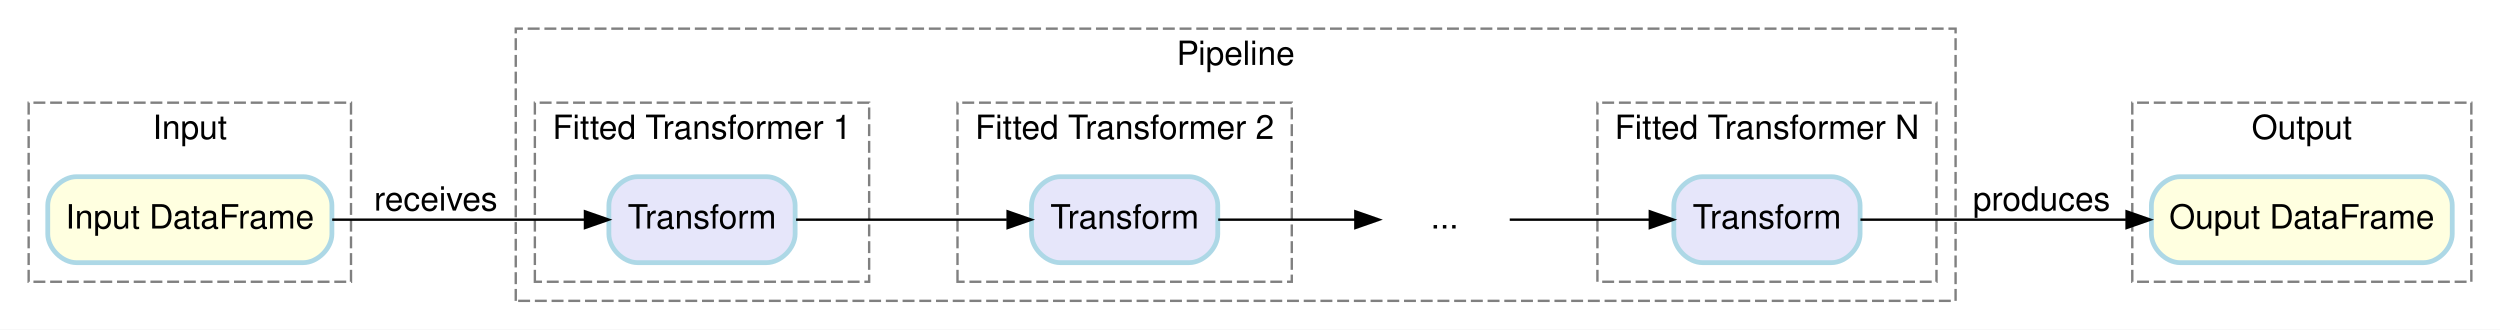
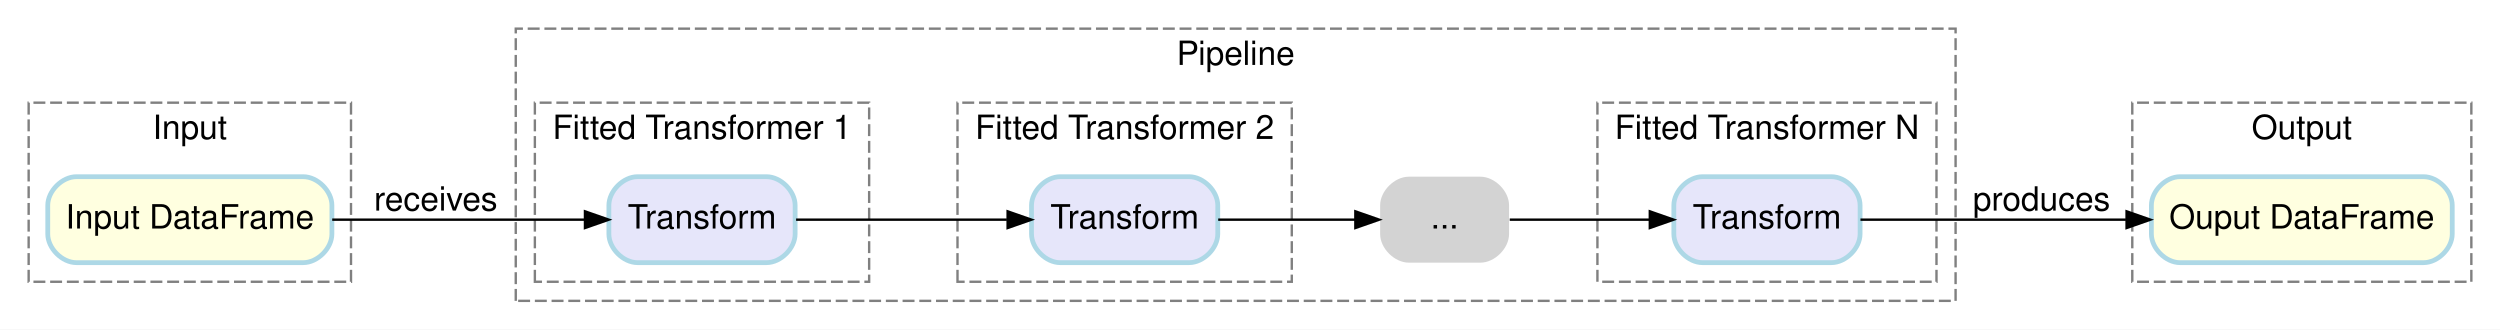
<svg xmlns="http://www.w3.org/2000/svg" width="1047pt" height="138pt" viewBox="0.00 0.00 1047.00 138.00">
  <g id="graph0" class="graph" transform="scale(1 1) rotate(0) translate(4 134)">
    <polygon fill="white" stroke="transparent" points="-4,4 -4,-134 1043,-134 1043,4 -4,4" />
    <g id="clust1" class="cluster">
      <polygon fill="none" stroke="gray" stroke-dasharray="5,2" points="8,-16 8,-91 143,-91 143,-16 8,-16" />
      <text text-anchor="middle" x="75.5" y="-75.8" font-family="Helvetica,Arial,sans-serif" font-size="14.00">Input</text>
    </g>
    <g id="clust2" class="cluster">
      <polygon fill="none" stroke="gray" stroke-dasharray="5,2" points="212,-8 212,-122 815,-122 815,-8 212,-8" />
      <text text-anchor="middle" x="513.5" y="-106.8" font-family="Helvetica,Arial,sans-serif" font-size="14.00">Pipeline</text>
    </g>
    <g id="clust3" class="cluster">
      <polygon fill="none" stroke="gray" stroke-dasharray="5,2" points="220,-16 220,-91 360,-91 360,-16 220,-16" />
      <text text-anchor="middle" x="290" y="-75.8" font-family="Helvetica,Arial,sans-serif" font-size="14.00">Fitted Transformer 1</text>
    </g>
    <g id="clust4" class="cluster">
      <polygon fill="none" stroke="gray" stroke-dasharray="5,2" points="397,-16 397,-91 537,-91 537,-16 397,-16" />
      <text text-anchor="middle" x="467" y="-75.8" font-family="Helvetica,Arial,sans-serif" font-size="14.00">Fitted Transformer 2</text>
    </g>
    <g id="clust5" class="cluster">
      <polygon fill="none" stroke="gray" stroke-dasharray="5,2" points="665,-16 665,-91 807,-91 807,-16 665,-16" />
      <text text-anchor="middle" x="736" y="-75.8" font-family="Helvetica,Arial,sans-serif" font-size="14.00">Fitted Transformer N</text>
    </g>
    <g id="clust6" class="cluster">
      <polygon fill="none" stroke="gray" stroke-dasharray="5,2" points="889,-16 889,-91 1031,-91 1031,-16 889,-16" />
      <text text-anchor="middle" x="960" y="-75.8" font-family="Helvetica,Arial,sans-serif" font-size="14.00">Output</text>
    </g>
    <g id="node1" class="node">
      <path fill="lightyellow" stroke="lightblue" stroke-width="2" d="M123,-60C123,-60 28,-60 28,-60 22,-60 16,-54 16,-48 16,-48 16,-36 16,-36 16,-30 22,-24 28,-24 28,-24 123,-24 123,-24 129,-24 135,-30 135,-36 135,-36 135,-48 135,-48 135,-54 129,-60 123,-60" />
      <text text-anchor="middle" x="75.5" y="-38.3" font-family="Helvetica,Arial,sans-serif" font-size="14.00">Input DataFrame</text>
    </g>
    <g id="node2" class="node">
      <path fill="lavender" stroke="lightblue" stroke-width="2" d="M317,-60C317,-60 263,-60 263,-60 257,-60 251,-54 251,-48 251,-48 251,-36 251,-36 251,-30 257,-24 263,-24 263,-24 317,-24 317,-24 323,-24 329,-30 329,-36 329,-36 329,-48 329,-48 329,-54 323,-60 317,-60" />
      <text text-anchor="middle" x="290" y="-38.3" font-family="Helvetica,Arial,sans-serif" font-size="14.00">Transform</text>
    </g>
    <g id="edge1" class="edge">
      <path fill="none" stroke="black" d="M135.13,-42C168.35,-42 209.41,-42 240.75,-42" />
      <polygon fill="black" stroke="black" points="240.98,-45.5 250.98,-42 240.98,-38.5 240.98,-45.5" />
      <text text-anchor="middle" x="178.5" y="-45.8" font-family="Helvetica,Arial,sans-serif" font-size="14.00">receives</text>
    </g>
    <g id="node3" class="node">
      <path fill="lavender" stroke="lightblue" stroke-width="2" d="M494,-60C494,-60 440,-60 440,-60 434,-60 428,-54 428,-48 428,-48 428,-36 428,-36 428,-30 434,-24 440,-24 440,-24 494,-24 494,-24 500,-24 506,-30 506,-36 506,-36 506,-48 506,-48 506,-54 500,-60 494,-60" />
      <text text-anchor="middle" x="467" y="-38.3" font-family="Helvetica,Arial,sans-serif" font-size="14.00">Transform</text>
    </g>
    <g id="edge2" class="edge">
      <path fill="none" stroke="black" d="M329.4,-42C355.37,-42 389.85,-42 417.68,-42" />
      <polygon fill="black" stroke="black" points="417.99,-45.5 427.99,-42 417.99,-38.5 417.99,-45.5" />
    </g>
    <g id="node4" class="node">
-       <path fill="white" stroke="transparent" stroke-width="2" d="M616,-60C616,-60 586,-60 586,-60 580,-60 574,-54 574,-48 574,-48 574,-36 574,-36 574,-30 580,-24 586,-24 586,-24 616,-24 616,-24 622,-24 628,-30 628,-36 628,-36 628,-48 628,-48 628,-54 622,-60 616,-60" />
+       <path fill="lightgray" stroke="transparent" stroke-width="2" d="M616,-60C616,-60 586,-60 586,-60 580,-60 574,-54 574,-48 574,-48 574,-36 574,-36 574,-30 580,-24 586,-24 586,-24 616,-24 616,-24 622,-24 628,-30 628,-36 628,-36 628,-48 628,-48 628,-54 622,-60 616,-60" />
      <text text-anchor="middle" x="601" y="-38.3" font-family="Helvetica,Arial,sans-serif" font-size="14.00">...</text>
    </g>
    <g id="edge3" class="edge">
      <path fill="none" stroke="black" d="M506.18,-42C524.26,-42 545.74,-42 563.59,-42" />
      <polygon fill="black" stroke="black" points="563.62,-45.5 573.62,-42 563.62,-38.5 563.62,-45.5" />
    </g>
    <g id="node5" class="node">
      <path fill="lavender" stroke="lightblue" stroke-width="2" d="M763,-60C763,-60 709,-60 709,-60 703,-60 697,-54 697,-48 697,-48 697,-36 697,-36 697,-30 703,-24 709,-24 709,-24 763,-24 763,-24 769,-24 775,-30 775,-36 775,-36 775,-48 775,-48 775,-54 769,-60 763,-60" />
      <text text-anchor="middle" x="736" y="-38.3" font-family="Helvetica,Arial,sans-serif" font-size="14.00">Transform</text>
    </g>
    <g id="edge4" class="edge">
      <path fill="none" stroke="black" d="M628.28,-42C644.97,-42 667.09,-42 686.86,-42" />
      <polygon fill="black" stroke="black" points="686.94,-45.5 696.94,-42 686.94,-38.5 686.94,-45.5" />
    </g>
    <g id="node6" class="node">
      <path fill="lightyellow" stroke="lightblue" stroke-width="2" d="M1011,-60C1011,-60 909,-60 909,-60 903,-60 897,-54 897,-48 897,-48 897,-36 897,-36 897,-30 903,-24 909,-24 909,-24 1011,-24 1011,-24 1017,-24 1023,-30 1023,-36 1023,-36 1023,-48 1023,-48 1023,-54 1017,-60 1011,-60" />
      <text text-anchor="middle" x="960" y="-38.3" font-family="Helvetica,Arial,sans-serif" font-size="14.00">Ouput DataFrame</text>
    </g>
    <g id="edge5" class="edge">
      <path fill="none" stroke="black" d="M775.16,-42C805.65,-42 849.25,-42 886.34,-42" />
      <polygon fill="black" stroke="black" points="886.61,-45.5 896.61,-42 886.61,-38.5 886.61,-45.5" />
      <text text-anchor="middle" x="851" y="-45.8" font-family="Helvetica,Arial,sans-serif" font-size="14.00">produces</text>
    </g>
  </g>
</svg>
